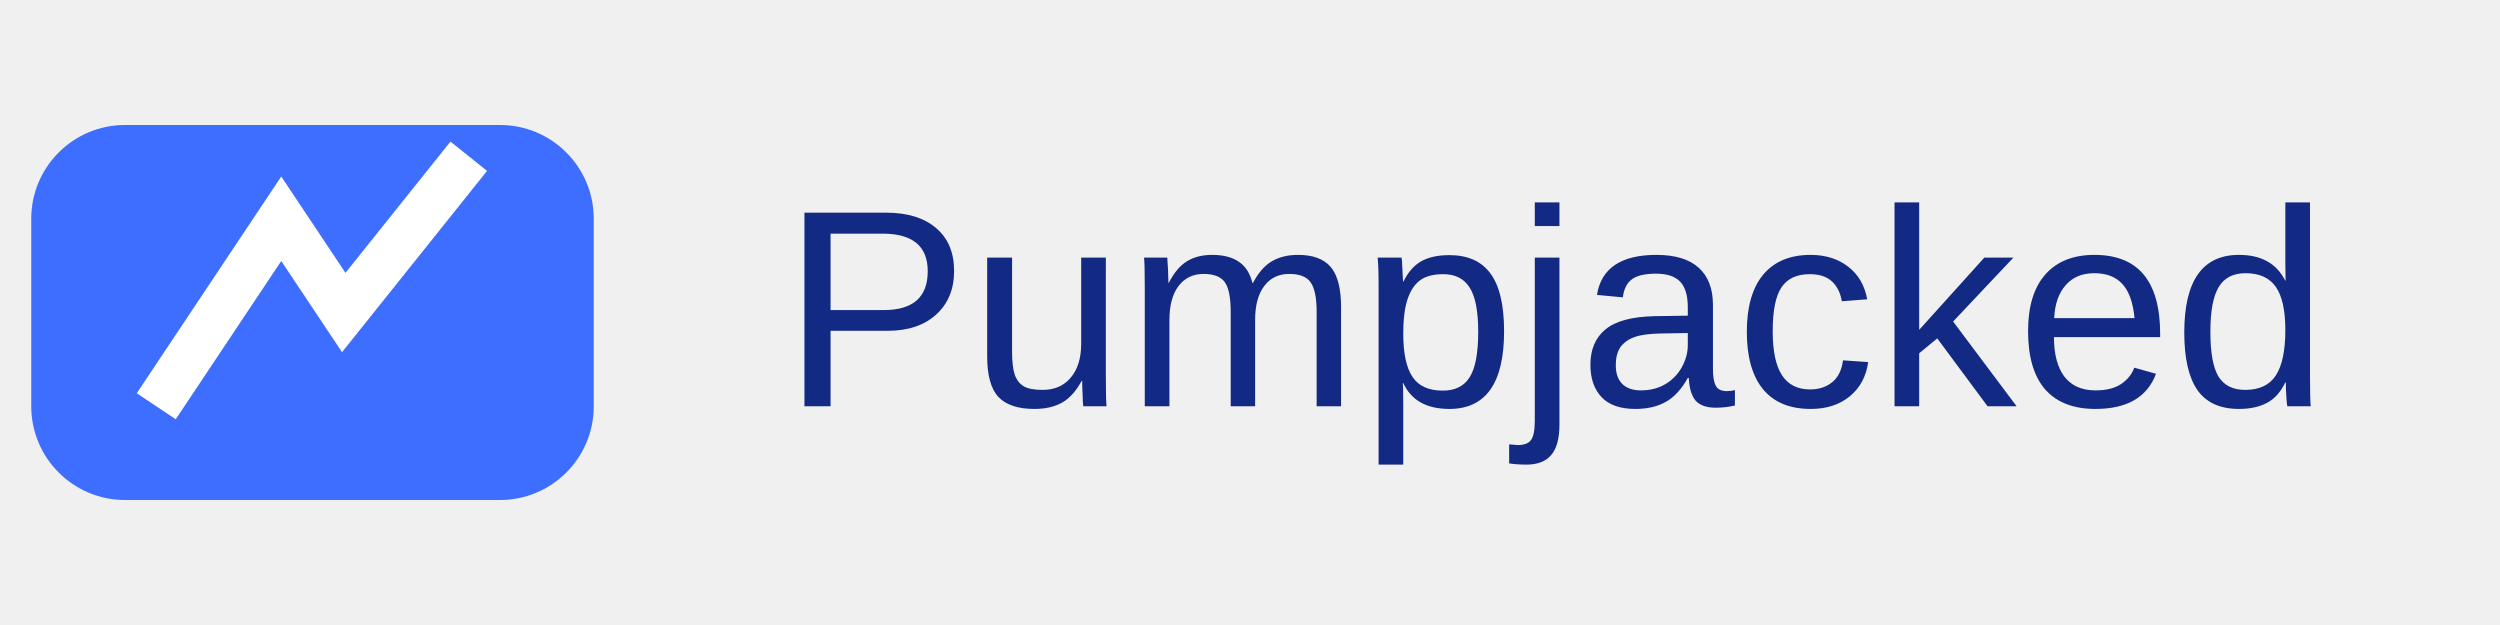
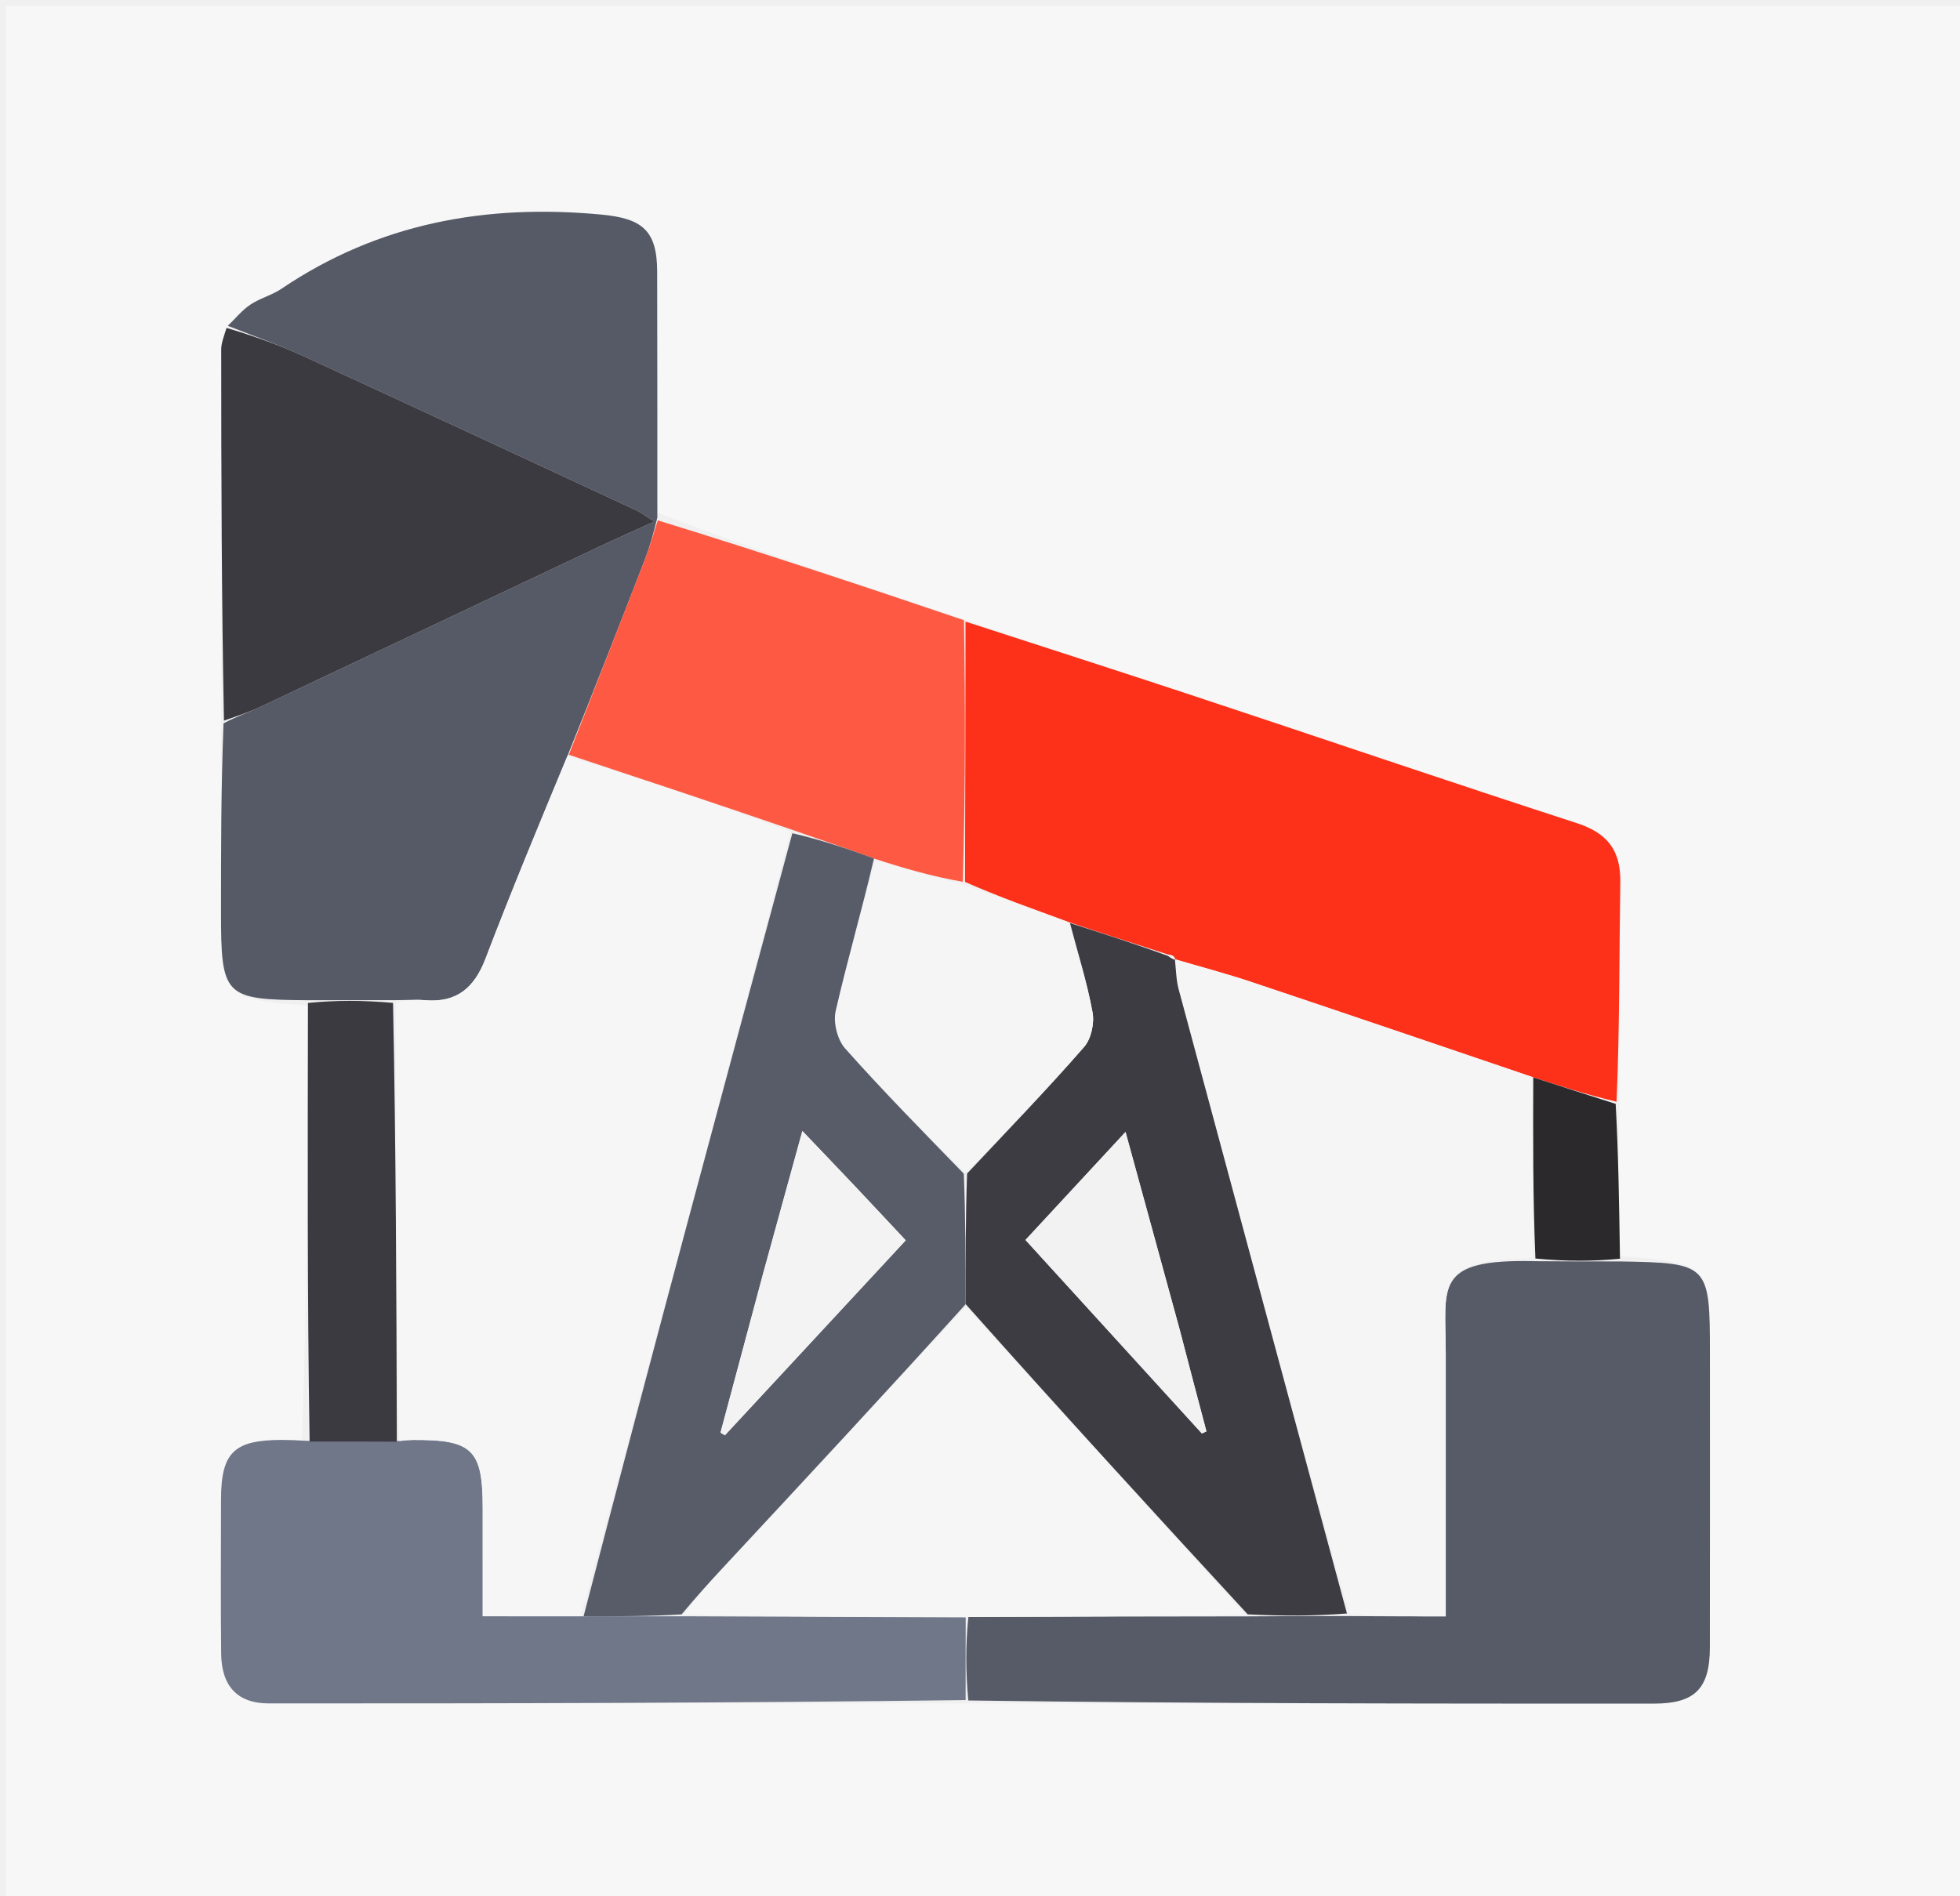
- <svg xmlns="http://www.w3.org/2000/svg" width="160" height="40" viewBox="0 0 160 40" fill="none">
-   <rect x="2" y="8" width="36" height="24" rx="6" fill="#3d6eff" />
-   <path d="M10 26 L18 14 L22 20 L30 10" stroke="white" stroke-width="3" fill="none" />
-   <text x="50" y="26" font-size="18" font-family="Arial, Helvetica, sans-serif" fill="#132a85">Pumpjacked</text>
+ <svg xmlns="http://www.w3.org/2000/svg" version="1.1" id="Layer_1" x="0px" y="0px" width="100%" viewBox="0 0 337 326" enable-background="new 0 0 337 326" xml:space="preserve">
+   <path fill="#F7F7F7" opacity="1" stroke="none" d=" M188,327   C125.333,327 63.167,327 1,327   C1,218.333 1,109.667 1,1   C113.333,1 225.667,1 338,1   C338,109.667 338,218.333 338,327   C288.167,327 238.333,327 188,327  M51.896,247.711   C50.731,247.687 49.566,247.64 48.402,247.643   C40.195,247.665 38.015,249.812 38.003,257.927   C37.99,266.75 37.933,275.574 38.027,284.396   C38.087,289.97 40.813,292.955 46.19,292.958   C86.14,292.976 126.09,292.893 166.964,292.977   C206.108,292.985 245.252,293.004 284.396,292.992   C291.434,292.989 293.981,290.41 293.993,283.322   C294.021,266.499 294.002,249.675 294.002,232.852   C294.002,217.39 293.829,217.212 278.503,216.017   C278.389,207.323 278.276,198.629 278.463,189.193   C278.489,176.704 278.4,164.213 278.594,151.727   C278.68,146.227 276.36,143.267 271.109,141.562   C249.292,134.479 227.579,127.076 205.803,119.862   C192.562,115.475 179.277,111.219 165.48,106.433   C148.041,100.661 130.602,94.889 113.026,88.174   C113.017,74.344 113.029,60.514 112.992,46.684   C112.973,39.592 110.388,37.565 103.401,36.906   C83.566,35.036 65.085,38.373 48.361,49.684   C46.723,50.791 44.676,51.293 43.038,52.399   C41.59,53.376 40.448,54.805 38.738,56.759   C38.493,57.878 38.035,58.997 38.036,60.116   C38.039,81.401 38.097,102.685 38.007,124.902   C38.005,135.517 38.001,146.131 38,156.746   C37.999,171.397 38.508,171.918 52.988,172.955   C52.909,197.957 52.829,222.959 51.896,247.711  z" />
+   <path fill="#555A66" opacity="1" stroke="none" d=" M52.907,172.024   C38.508,171.918 37.999,171.397 38,156.746   C38.001,146.131 38.005,135.517 38.436,124.405   C40.871,123.116 42.929,122.435 44.875,121.517   C64.273,112.371 83.65,103.18 103.039,94.016   C105.92,92.655 108.836,91.369 112.501,89.7   C110.834,88.641 110.198,88.131 109.479,87.797   C90.339,78.903 71.208,69.986 52.027,61.179   C47.837,59.256 43.461,57.739 39.171,56.034   C40.448,54.805 41.59,53.376 43.038,52.399   C44.676,51.293 46.723,50.791 48.361,49.684   C65.085,38.373 83.566,35.036 103.401,36.906   C110.388,37.565 112.973,39.592 112.992,46.684   C113.029,60.514 113.017,74.344 113.024,89.016   C112.287,92.055 111.636,94.285 110.801,96.443   C106.493,107.574 102.137,118.687 97.547,130.054   C92.669,141.812 87.902,153.268 83.481,164.857   C81.565,169.878 78.536,172.488 73.06,172.021   C71.416,171.881 69.748,172.015 67.618,172.016   C62.4,172.013 57.654,172.018 52.907,172.024  z" />
+   <path fill="#FD3119" opacity="1" stroke="none" d=" M166.012,106.904   C179.277,111.219 192.562,115.475 205.803,119.862   C227.579,127.076 249.292,134.479 271.109,141.562   C276.36,143.267 278.68,146.227 278.594,151.727   C278.4,164.213 278.489,176.704 277.948,189.478   C272.832,188.273 268.231,186.783 263.351,185.189   C247.115,179.68 231.17,174.24 215.193,168.896   C210.837,167.439 206.385,166.268 202.011,164.98   C202.044,164.993 202.031,165.065 202.014,164.827   C201.758,164.34 201.467,164.241 200.766,164.143   C194.929,162.245 189.45,160.498 183.679,158.569   C177.555,156.308 171.724,154.231 165.925,151.677   C165.974,136.434 165.993,121.669 166.012,106.904  z" />
+   <path fill="#565B67" opacity="1" stroke="none" d=" M278.578,216.945   C293.829,217.212 294.002,217.39 294.002,232.852   C294.002,249.675 294.021,266.499 293.993,283.322   C293.981,290.41 291.434,292.989 284.396,292.992   C245.252,293.004 206.108,292.985 166.488,292.455   C166.021,287.342 166.03,282.752 166.5,278.094   C182.668,278.022 198.374,278.018 214.543,277.99   C220.564,277.944 226.122,277.922 232.103,277.943   C237.769,277.987 243.011,277.987 248.58,277.987   C248.58,262.456 248.573,247.652 248.581,232.849   C248.588,221.206 246.337,216.465 263.98,216.905   C269.178,216.945 273.878,216.945 278.578,216.945  z" />
+   <path fill="#707789" opacity="1" stroke="none" d=" M166.038,278.162   C166.03,282.752 166.021,287.342 166.027,292.387   C126.09,292.893 86.14,292.976 46.19,292.958   C40.813,292.955 38.087,289.97 38.027,284.396   C37.933,275.574 37.99,266.75 38.003,257.927   C38.015,249.812 40.195,247.665 48.402,247.643   C49.566,247.64 50.731,247.687 52.807,247.8   C58.557,247.908 63.395,247.926 68.662,247.826   C69.752,247.687 70.414,247.65 71.076,247.647   C81.235,247.592 82.995,249.321 82.997,259.352   C82.999,265.427 82.998,271.502 82.998,277.968   C89.002,277.968 94.434,277.968 100.342,277.98   C106.256,277.984 111.693,277.978 117.591,277.972   C134.047,278.036 150.042,278.099 166.038,278.162  z" />
+   <path fill="#FE5943" opacity="1" stroke="none" d=" M165.746,106.669   C165.993,121.669 165.974,136.434 165.541,151.655   C160.255,150.724 155.384,149.337 150.272,147.646   C145.466,145.862 140.9,144.382 136.051,142.654   C123.11,138.205 110.454,134.005 97.798,129.806   C102.137,118.687 106.493,107.574 110.801,96.443   C111.636,94.285 112.287,92.055 113.093,89.488   C130.602,94.889 148.041,100.661 165.746,106.669  z" />
+   <path fill="#3C3A41" opacity="1" stroke="none" d=" M38.954,56.397   C43.461,57.739 47.837,59.256 52.027,61.179   C71.208,69.986 90.339,78.903 109.479,87.797   C110.198,88.131 110.834,88.641 112.501,89.7   C108.836,91.369 105.92,92.655 103.039,94.016   C83.65,103.18 64.273,112.371 44.875,121.517   C42.929,122.435 40.871,123.116 38.505,123.939   C38.097,102.685 38.039,81.401 38.036,60.116   C38.035,58.997 38.493,57.878 38.954,56.397  z" />
+   <path fill="#3C3A41" opacity="1" stroke="none" d=" M68.234,247.944   C63.395,247.926 58.557,247.908 53.234,247.925   C52.829,222.959 52.909,197.957 52.948,172.489   C57.654,172.018 62.4,172.013 67.578,172.481   C68.085,197.951 68.16,222.947 68.234,247.944  z" />
+   <path fill="#2C292C" opacity="1" stroke="none" d=" M278.54,216.481   C273.878,216.945 269.178,216.945 263.997,216.446   C263.553,205.729 263.592,195.511 263.63,185.293   C268.231,186.783 272.832,188.273 277.798,189.849   C278.276,198.629 278.389,207.323 278.54,216.481  z" />
+   <path fill="#F6F6F6" opacity="1" stroke="none" d=" M68.662,247.826   C68.16,222.947 68.085,197.951 68.05,172.489   C69.748,172.015 71.416,171.881 73.06,172.021   C78.536,172.488 81.565,169.878 83.481,164.857   C87.902,153.268 92.669,141.812 97.547,130.054   C110.454,134.005 123.11,138.205 135.95,143.052   C124.044,188.456 111.954,233.212 99.865,277.968   C94.434,277.968 89.002,277.968 82.998,277.968   C82.998,271.502 82.999,265.427 82.997,259.352   C82.995,249.321 81.235,247.592 71.076,247.647   C70.414,247.65 69.752,247.687 68.662,247.826  z" />
+   <path fill="#F5F5F5" opacity="1" stroke="none" d=" M263.351,185.189   C263.592,195.511 263.553,205.729 263.498,216.406   C246.337,216.465 248.588,221.206 248.581,232.849   C248.573,247.652 248.58,262.456 248.58,277.987   C243.011,277.987 237.769,277.987 232.018,277.538   C221.886,241.46 212.253,205.834 202.67,170.194   C202.217,168.511 202.198,166.712 201.977,164.967   C206.385,166.268 210.837,167.439 215.193,168.896   C231.17,174.24 247.115,179.68 263.351,185.189  z" />
+   <path fill="#3E3C43" opacity="1" stroke="none" d=" M202.011,164.98   C202.198,166.712 202.217,168.511 202.67,170.194   C212.253,205.834 221.886,241.46 231.594,277.494   C226.122,277.922 220.564,277.944 214.529,277.643   C198.051,259.795 182.05,242.272 166.043,224.296   C166.026,216.567 166.015,209.29 166.28,201.828   C173.206,194.478 179.971,187.416 186.4,180.06   C187.615,178.67 188.194,175.983 187.852,174.117   C186.901,168.933 185.31,163.866 183.972,158.752   C189.45,160.498 194.929,162.245 200.828,164.404   C201.51,164.9 201.77,164.982 202.031,165.065   C202.031,165.065 202.044,164.993 202.011,164.98  M202.839,228.651   C199.8,217.569 196.761,206.488 193.522,194.677   C187.517,201.16 182.031,207.084 176.318,213.252   C186.594,224.528 196.621,235.53 206.648,246.533   C206.91,246.413 207.172,246.293 207.435,246.174   C205.958,240.6 204.482,235.026 202.839,228.651  z" />
+   <path fill="#F5F5F5" opacity="1" stroke="none" d=" M183.679,158.569   C185.31,163.866 186.901,168.933 187.852,174.117   C188.194,175.983 187.615,178.67 186.4,180.06   C179.971,187.416 173.206,194.478 165.988,201.666   C158.676,194.597 151.797,187.625 145.302,180.312   C143.973,178.816 143.235,175.844 143.682,173.885   C145.67,165.174 148.187,156.584 150.513,147.95   C155.384,149.337 160.255,150.724 165.51,152.133   C171.724,154.231 177.555,156.308 183.679,158.569  z" />
+   <path fill="#F5F5F5" opacity="1" stroke="none" d=" M202.014,164.827   C201.77,164.982 201.51,164.9 201.187,164.556   C201.467,164.241 201.758,164.34 202.014,164.827  z" />
+   <path fill="#F6F6F6" opacity="1" stroke="none" d=" M166.048,224.748   C182.05,242.272 198.051,259.795 214.066,277.667   C198.374,278.018 182.668,278.022 166.5,278.094   C150.042,278.099 134.047,278.036 117.656,277.649   C119.612,274.748 121.944,272.153 124.319,269.599   C138.223,254.643 152.137,239.697 166.048,224.748  z" />
+   <path fill="#575C68" opacity="1" stroke="none" d=" M166.043,224.296   C152.137,239.697 138.223,254.643 124.319,269.599   C121.944,272.153 119.612,274.748 117.196,277.648   C111.693,277.978 106.256,277.984 100.342,277.98   C111.954,233.212 124.044,188.456 136.234,143.301   C140.9,144.382 145.466,145.862 150.272,147.646   C148.187,156.584 145.67,165.174 143.682,173.885   C143.235,175.844 143.973,178.816 145.302,180.312   C151.797,187.625 158.676,194.597 165.712,201.852   C166.015,209.29 166.026,216.567 166.043,224.296  M131.067,219.576   C128.672,228.514 126.276,237.452 123.881,246.39   C124.133,246.543 124.385,246.695 124.637,246.848   C134.939,235.739 145.241,224.63 155.729,213.319   C152.587,209.965 149.774,206.941 146.938,203.939   C144.144,200.982 141.327,198.046 137.959,194.512   C135.561,203.199 133.41,210.991 131.067,219.576  z" />
+   <path fill="#F2F2F3" opacity="1" stroke="none" d=" M202.923,229.051   C204.482,235.026 205.958,240.6 207.435,246.174   C207.172,246.293 206.91,246.413 206.648,246.533   C196.621,235.53 186.594,224.528 176.318,213.252   C182.031,207.084 187.517,201.16 193.522,194.677   C196.761,206.488 199.8,217.569 202.923,229.051  z" />
+   <path fill="#F3F3F3" opacity="1" stroke="none" d=" M131.163,219.18   C133.41,210.991 135.561,203.199 137.959,194.512   C141.327,198.046 144.144,200.982 146.938,203.939   C149.774,206.941 152.587,209.965 155.729,213.319   C145.241,224.63 134.939,235.739 124.637,246.848   C124.385,246.695 124.133,246.543 123.881,246.39   C126.276,237.452 128.672,228.514 131.163,219.18  z" />
</svg>
